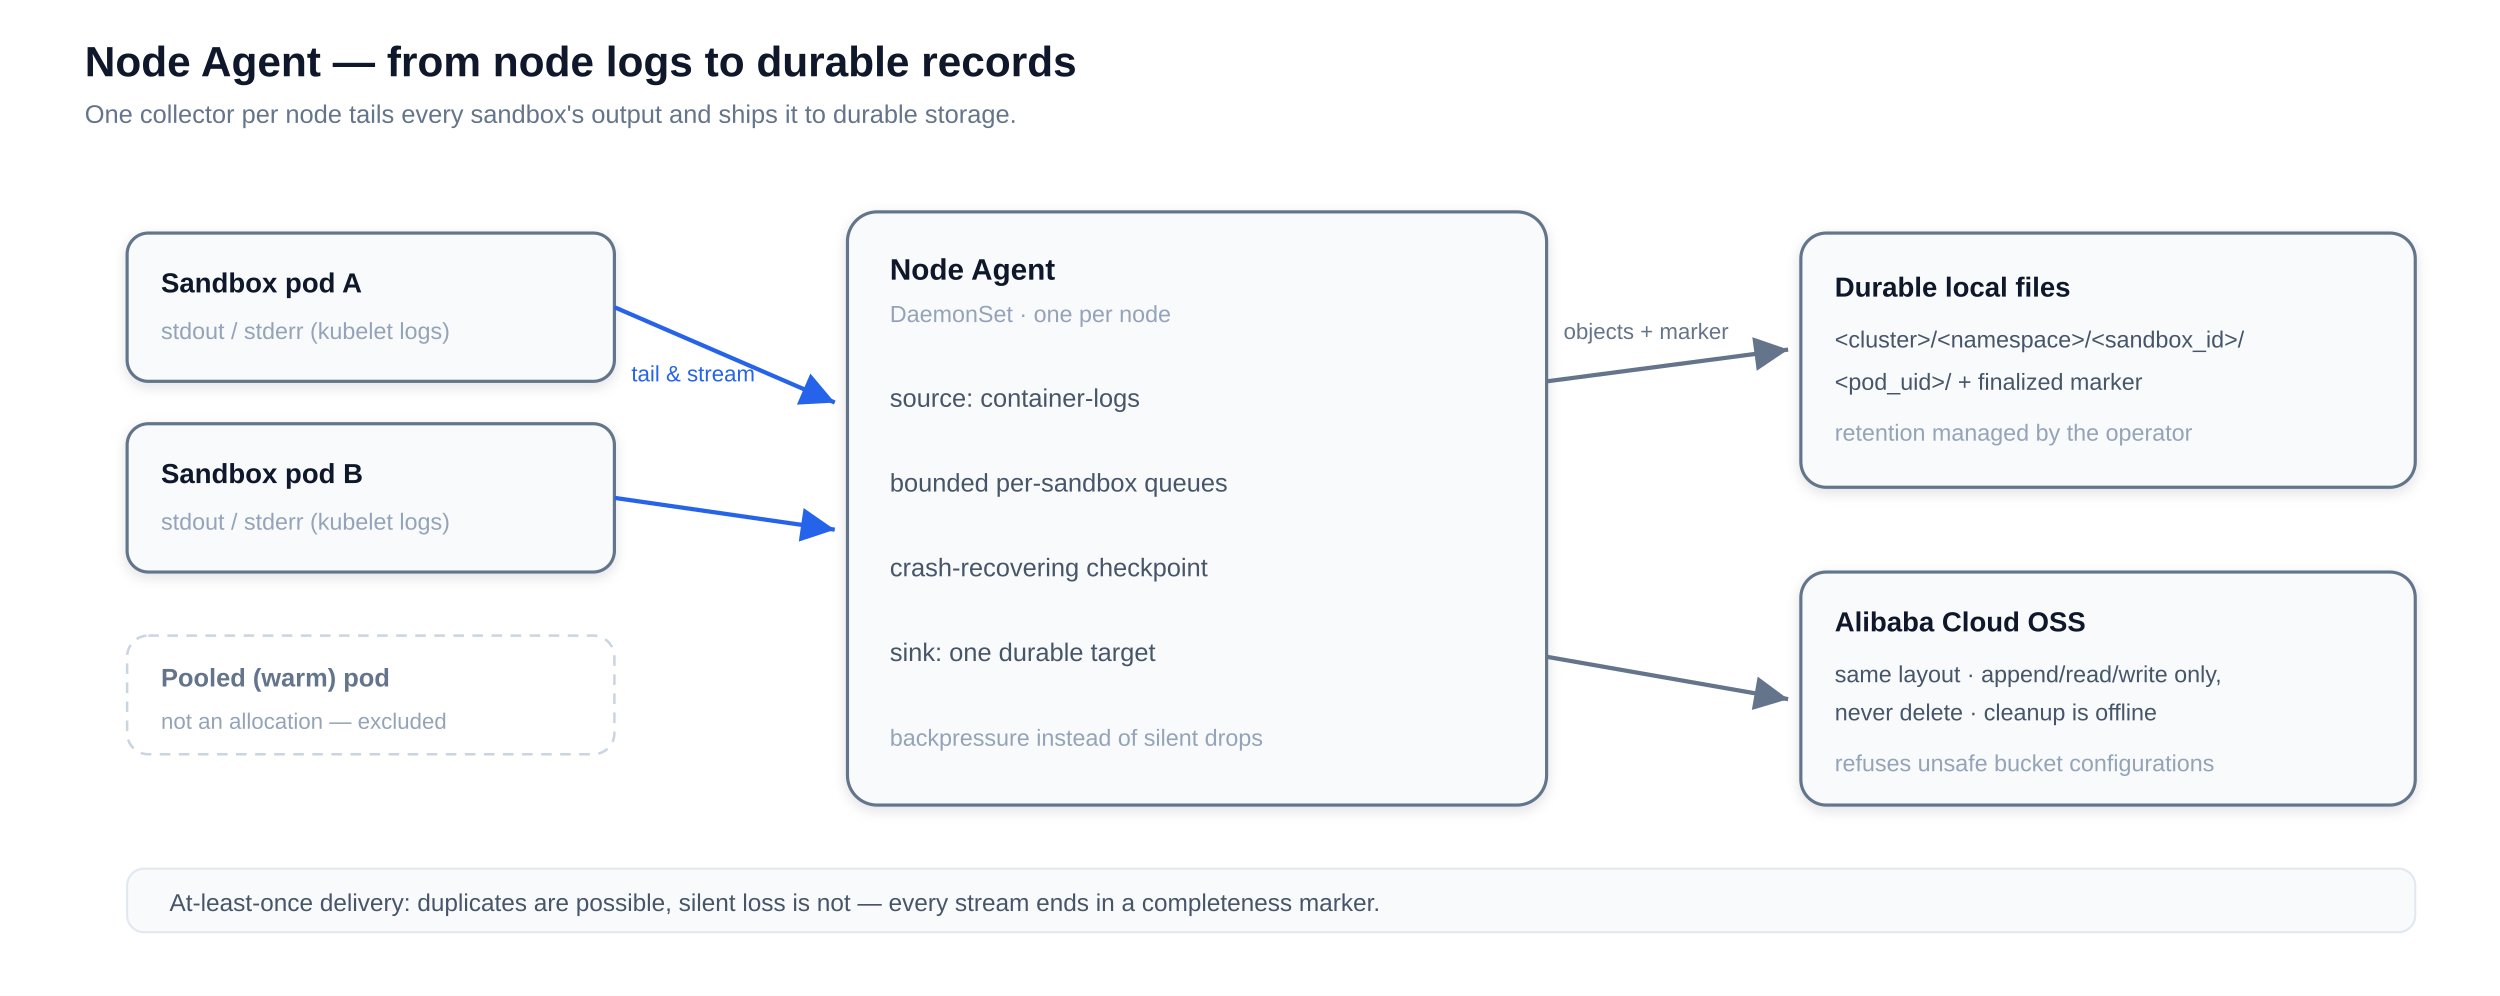
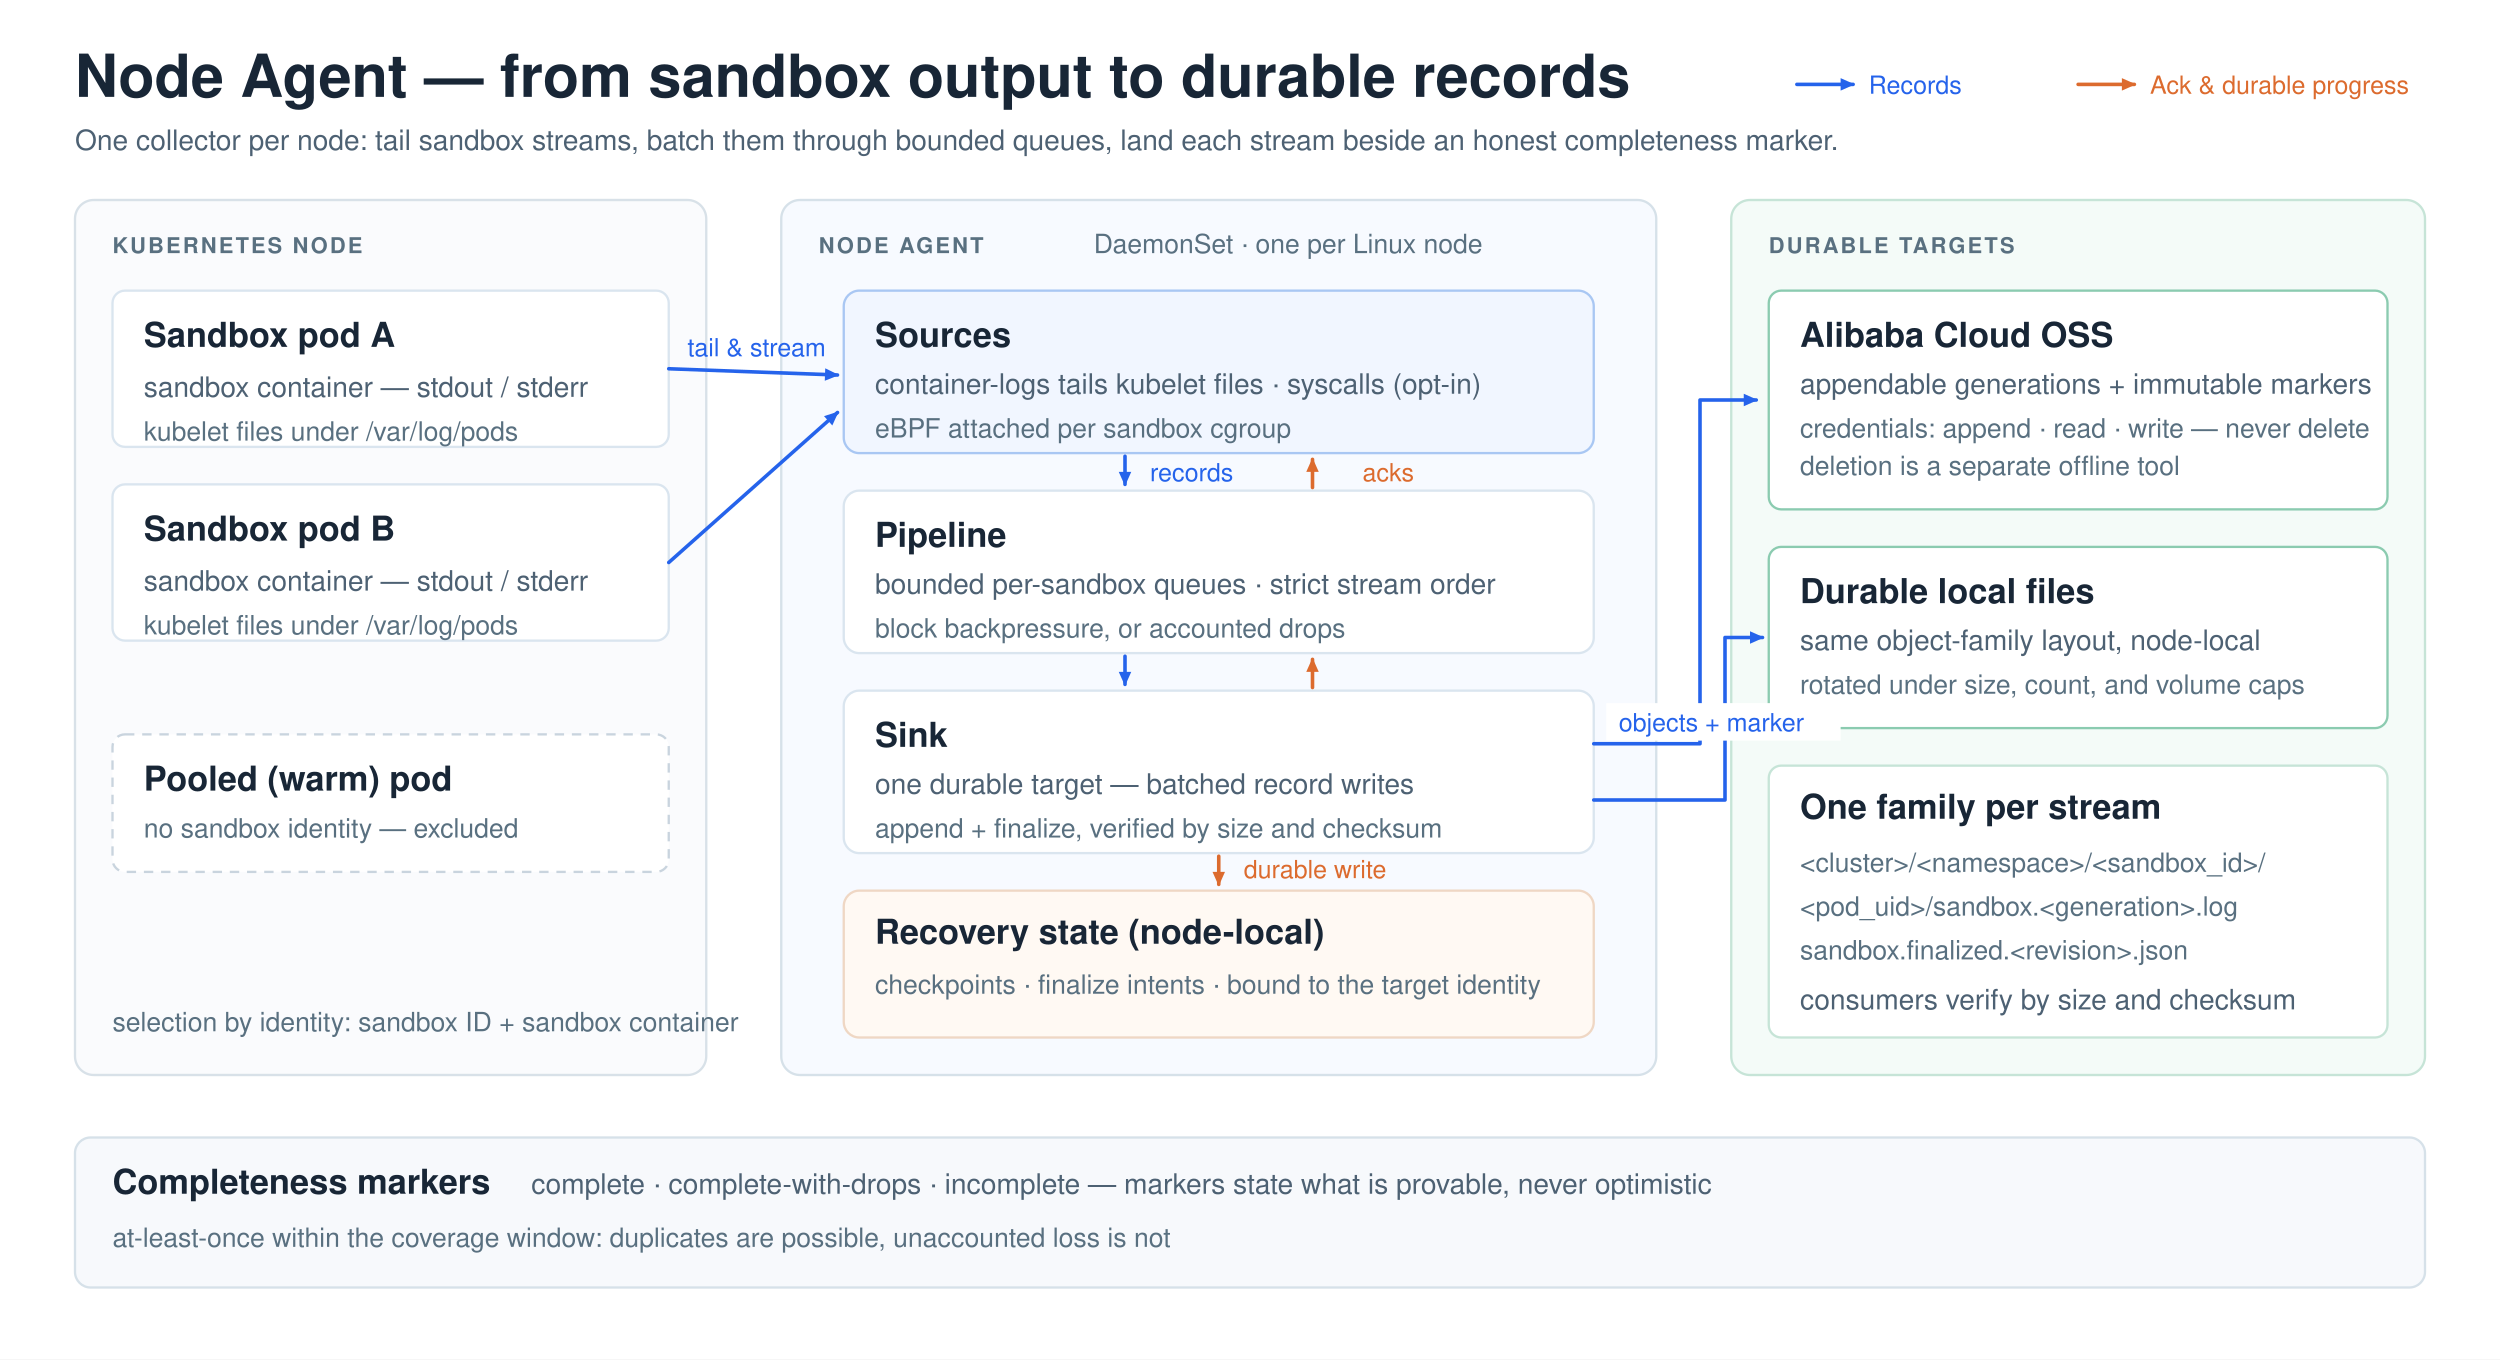
- <svg xmlns="http://www.w3.org/2000/svg" width="1180" height="470" viewBox="0 0 1180 470" font-family="-apple-system,'Helvetica Neue',Arial,sans-serif">
+ <svg xmlns="http://www.w3.org/2000/svg" width="1600" height="870" viewBox="0 0 1600 870" role="img" aria-labelledby="title desc">
  <defs>
-     <marker id="mB" markerWidth="10" markerHeight="10" refX="8" refY="4" orient="auto">
-       <path d="M0,0 L8,4 L0,8 Z" fill="#2563eb" />
+     <marker id="data" markerWidth="9" markerHeight="8" refX="8" refY="4" orient="auto" markerUnits="userSpaceOnUse">
+       <path d="M0 0L9 4L0 8Z" fill="#2563eb" />
    </marker>
-     <marker id="mG" markerWidth="10" markerHeight="10" refX="8" refY="4" orient="auto">
-       <path d="M0,0 L8,4 L0,8 Z" fill="#64748b" />
+     <marker id="ack" markerWidth="9" markerHeight="8" refX="8" refY="4" orient="auto" markerUnits="userSpaceOnUse">
+       <path d="M0 0L9 4L0 8Z" fill="#dc6b2e" />
    </marker>
-     <filter id="sh" x="-20%" y="-20%" width="140%" height="140%">
-       <feDropShadow dx="0" dy="2" stdDeviation="3" flood-color="#0f172a" flood-opacity="0.12" />
-     </filter>
+     <style>text{font-family:"Helvetica Neue",Helvetica,Arial,sans-serif;fill:#182636} .section{font-size:14px;font-weight:700;letter-spacing:1.4px;fill:#597080} .label{font-size:17px;fill:#597080} .body{font-size:18px;fill:#4d6173} .heading{font-size:22px;font-weight:600} .edge{font-size:16px;font-weight:500} </style>
  </defs>
-   <rect width="1180" height="470" fill="#ffffff" />
-   <text x="40" y="36" font-size="20" font-weight="700" fill="#0f172a">Node Agent — from node logs to durable records</text>
-   <text x="40" y="58" font-size="12" fill="#64748b">One collector per node tails every sandbox's output and ships it to durable storage.</text>
-   <rect x="60" y="110" width="230" height="70" rx="10" fill="#f8fafc" stroke="#64748b" stroke-width="1.5" filter="url(#sh)" />
-   <text x="76" y="138" font-size="13" font-weight="700" fill="#0f172a">Sandbox pod A</text>
-   <text x="76" y="160" font-size="11" fill="#94a3b8">stdout / stderr (kubelet logs)</text>
-   <rect x="60" y="200" width="230" height="70" rx="10" fill="#f8fafc" stroke="#64748b" stroke-width="1.5" filter="url(#sh)" />
-   <text x="76" y="228" font-size="13" font-weight="700" fill="#0f172a">Sandbox pod B</text>
-   <text x="76" y="250" font-size="11" fill="#94a3b8">stdout / stderr (kubelet logs)</text>
-   <rect x="60" y="300" width="230" height="56" rx="10" fill="#ffffff" stroke="#cbd5e1" stroke-width="1.2" stroke-dasharray="5,4" />
-   <text x="76" y="324" font-size="12" font-weight="700" fill="#64748b">Pooled (warm) pod</text>
-   <text x="76" y="344" font-size="10.5" fill="#94a3b8">not an allocation — excluded</text>
-   <rect x="400" y="100" width="330" height="280" rx="14" fill="#f8fafc" stroke="#64748b" stroke-width="1.5" filter="url(#sh)" />
-   <text x="420" y="132" font-size="14" font-weight="700" fill="#0f172a">Node Agent</text>
-   <text x="420" y="152" font-size="11" fill="#94a3b8">DaemonSet · one per node</text>
-   <text x="420" y="192" font-size="12" fill="#475569">source: container-logs</text>
-   <text x="420" y="232" font-size="12" fill="#475569">bounded per-sandbox queues</text>
-   <text x="420" y="272" font-size="12" fill="#475569">crash-recovering checkpoint</text>
-   <text x="420" y="312" font-size="12" fill="#475569">sink: one durable target</text>
-   <text x="420" y="352" font-size="11" fill="#94a3b8">backpressure instead of silent drops</text>
-   <rect x="850" y="110" width="290" height="120" rx="12" fill="#f8fafc" stroke="#64748b" stroke-width="1.5" filter="url(#sh)" />
-   <text x="866" y="140" font-size="13" font-weight="700" fill="#0f172a">Durable local files</text>
-   <text x="866" y="164" font-size="11" fill="#475569">&lt;cluster&gt;/&lt;namespace&gt;/&lt;sandbox_id&gt;/</text>
-   <text x="866" y="184" font-size="11" fill="#475569">  &lt;pod_uid&gt;/ + finalized marker</text>
-   <text x="866" y="208" font-size="11" fill="#94a3b8">retention managed by the operator</text>
-   <rect x="850" y="270" width="290" height="110" rx="12" fill="#f8fafc" stroke="#64748b" stroke-width="1.5" filter="url(#sh)" />
-   <text x="866" y="298" font-size="13" font-weight="700" fill="#0f172a">Alibaba Cloud OSS</text>
-   <text x="866" y="322" font-size="11" fill="#475569">same layout · append/read/write only,</text>
-   <text x="866" y="340" font-size="11" fill="#475569">never delete · cleanup is offline</text>
-   <text x="866" y="364" font-size="11" fill="#94a3b8">refuses unsafe bucket configurations</text>
-   <path d="M290,145 L394,190" stroke="#2563eb" stroke-width="2" marker-end="url(#mB)" fill="none" />
-   <path d="M290,235 L394,250" stroke="#2563eb" stroke-width="2" marker-end="url(#mB)" fill="none" />
-   <text x="298" y="180" font-size="10.5" fill="#2563eb">tail &amp; stream</text>
-   <path d="M730,180 L844,165" stroke="#64748b" stroke-width="2" marker-end="url(#mG)" fill="none" />
-   <path d="M730,310 L844,330" stroke="#64748b" stroke-width="2" marker-end="url(#mG)" fill="none" />
-   <text x="738" y="160" font-size="10.5" fill="#64748b">objects + marker</text>
-   <rect x="60" y="410" width="1080" height="30" rx="8" fill="#f8fafc" stroke="#e2e8f0" />
-   <text x="80" y="430" font-size="11.5" fill="#475569">At-least-once delivery: duplicates are possible, silent loss is not — every stream ends in a completeness marker.</text>
+   <rect width="1600" height="870" fill="#ffffff" />
+   <text x="48" y="62" font-size="38" font-weight="700">Node Agent — from sandbox output to durable records</text>
+   <text x="48" y="96" class="body">One collector per node: tail sandbox streams, batch them through bounded queues, land each stream beside an honest completeness marker.</text>
+   <path d="M1150 54h36" fill="none" stroke="#2563eb" stroke-width="2.3" stroke-linejoin="round" stroke-linecap="round" marker-end="url(#data)" />
+   <text x="1196" y="60" class="edge" style="fill:#2563eb">Records</text>
+   <path d="M1330 54h36" fill="none" stroke="#dc6b2e" stroke-width="2.3" stroke-linejoin="round" stroke-linecap="round" marker-end="url(#ack)" />
+   <text x="1376" y="60" class="edge" style="fill:#dc6b2e">Ack &amp; durable progress</text>
+   <rect x="48" y="128" width="404" height="560" rx="12" fill="#fafbfd" stroke="#d8e1e8" stroke-width="1.5" />
+   <text x="72" y="162" class="section">KUBERNETES NODE</text>
+   <rect x="72" y="186" width="356" height="100" rx="8" fill="#ffffff" stroke="#dae5ef" stroke-width="1.5" />
+   <text x="92" y="222" class="heading">Sandbox pod A</text>
+   <text x="92" y="254" class="body">sandbox container — stdout / stderr</text>
+   <text x="92" y="282" class="label">kubelet files under /var/log/pods</text>
+   <rect x="72" y="310" width="356" height="100" rx="8" fill="#ffffff" stroke="#dae5ef" stroke-width="1.5" />
+   <text x="92" y="346" class="heading">Sandbox pod B</text>
+   <text x="92" y="378" class="body">sandbox container — stdout / stderr</text>
+   <text x="92" y="406" class="label">kubelet files under /var/log/pods</text>
+   <rect x="72" y="470" width="356" height="88" rx="8" fill="#ffffff" stroke="#c9d4de" stroke-width="1.5" stroke-dasharray="6 5" />
+   <text x="92" y="506" class="heading">Pooled (warm) pod</text>
+   <text x="92" y="536" class="label">no sandbox identity — excluded</text>
+   <text x="72" y="660" class="label">selection by identity: sandbox ID + sandbox container</text>
+   <rect x="500" y="128" width="560" height="560" rx="12" fill="#f7faff" stroke="#d6e1e9" stroke-width="1.5" />
+   <text x="524" y="162" class="section">NODE AGENT</text>
+   <text x="700" y="162" class="label">DaemonSet · one per Linux node</text>
+   <rect x="540" y="186" width="480" height="104" rx="10" fill="#f1f6ff" stroke="#a9c7f3" stroke-width="1.5" />
+   <text x="560" y="222" class="heading">Sources</text>
+   <text x="560" y="252" class="body">container-logs tails kubelet files · syscalls (opt-in)</text>
+   <text x="560" y="280" class="label">eBPF attached per sandbox cgroup</text>
+   <rect x="540" y="314" width="480" height="104" rx="10" fill="#ffffff" stroke="#dae5ef" stroke-width="1.5" />
+   <text x="560" y="350" class="heading">Pipeline</text>
+   <text x="560" y="380" class="body">bounded per-sandbox queues · strict stream order</text>
+   <text x="560" y="408" class="label">block backpressure, or accounted drops</text>
+   <rect x="540" y="442" width="480" height="104" rx="10" fill="#ffffff" stroke="#dae5ef" stroke-width="1.5" />
+   <text x="560" y="478" class="heading">Sink</text>
+   <text x="560" y="508" class="body">one durable target — batched record writes</text>
+   <text x="560" y="536" class="label">append + finalize, verified by size and checksum</text>
+   <rect x="540" y="570" width="480" height="94" rx="10" fill="#fff9f3" stroke="#efd7c4" stroke-width="1.5" />
+   <text x="560" y="604" class="heading">Recovery state (node-local)</text>
+   <text x="560" y="636" class="label">checkpoints · finalize intents · bound to the target identity</text>
+   <path d="M720 292V310" fill="none" stroke="#2563eb" stroke-width="2.3" stroke-linejoin="round" stroke-linecap="round" marker-end="url(#data)" />
+   <text x="736" y="308" class="edge" style="fill:#2563eb">records</text>
+   <path d="M840 312V294" fill="none" stroke="#dc6b2e" stroke-width="2.3" stroke-linejoin="round" stroke-linecap="round" marker-end="url(#ack)" />
+   <text x="872" y="308" class="edge" style="fill:#dc6b2e">acks</text>
+   <path d="M720 420V438" fill="none" stroke="#2563eb" stroke-width="2.3" stroke-linejoin="round" stroke-linecap="round" marker-end="url(#data)" />
+   <path d="M840 440V422" fill="none" stroke="#dc6b2e" stroke-width="2.3" stroke-linejoin="round" stroke-linecap="round" marker-end="url(#ack)" />
+   <path d="M780 548V566" fill="none" stroke="#dc6b2e" stroke-width="2.3" stroke-linejoin="round" stroke-linecap="round" marker-end="url(#ack)" />
+   <text x="796" y="562" class="edge" style="fill:#dc6b2e">durable write</text>
+   <rect x="1108" y="128" width="444" height="560" rx="12" fill="#f4fbf8" stroke="#c6e4d7" stroke-width="1.5" />
+   <text x="1132" y="162" class="section">DURABLE TARGETS</text>
+   <rect x="1132" y="186" width="396" height="140" rx="8" fill="#ffffff" stroke="#8bcbb0" stroke-width="1.5" />
+   <text x="1152" y="222" class="heading">Alibaba Cloud OSS</text>
+   <text x="1152" y="252" class="body">appendable generations + immutable markers</text>
+   <text x="1152" y="280" class="label">credentials: append · read · write — never delete</text>
+   <text x="1152" y="304" class="label">deletion is a separate offline tool</text>
+   <rect x="1132" y="350" width="396" height="116" rx="8" fill="#ffffff" stroke="#8bcbb0" stroke-width="1.5" />
+   <text x="1152" y="386" class="heading">Durable local files</text>
+   <text x="1152" y="416" class="body">same object-family layout, node-local</text>
+   <text x="1152" y="444" class="label">rotated under size, count, and volume caps</text>
+   <rect x="1132" y="490" width="396" height="174" rx="8" fill="#ffffff" stroke="#c6e4d7" stroke-width="1.5" />
+   <text x="1152" y="524" class="heading">One family per stream</text>
+   <text x="1152" y="558" class="label">&lt;cluster&gt;/&lt;namespace&gt;/&lt;sandbox_id&gt;/</text>
+   <text x="1152" y="586" class="label">&lt;pod_uid&gt;/sandbox.&lt;generation&gt;.log</text>
+   <text x="1152" y="614" class="label">sandbox.finalized.&lt;revision&gt;.json</text>
+   <text x="1152" y="646" class="body">consumers verify by size and checksum</text>
+   <path d="M428 236L536 240" fill="none" stroke="#2563eb" stroke-width="2.3" stroke-linejoin="round" stroke-linecap="round" marker-end="url(#data)" />
+   <text x="440" y="228" class="edge" style="fill:#2563eb">tail &amp; stream</text>
+   <path d="M428 360L536 264" fill="none" stroke="#2563eb" stroke-width="2.3" stroke-linejoin="round" stroke-linecap="round" marker-end="url(#data)" />
+   <path d="M1020 476H1088V256H1124" fill="none" stroke="#2563eb" stroke-width="2.3" stroke-linejoin="round" stroke-linecap="round" marker-end="url(#data)" />
+   <path d="M1020 512H1104V408H1128" fill="none" stroke="#2563eb" stroke-width="2.3" stroke-linejoin="round" stroke-linecap="round" marker-end="url(#data)" />
+   <rect x="1028" y="450" width="150" height="24" fill="#ffffff" />
+   <text x="1036" y="468" class="edge" style="fill:#2563eb">objects + marker</text>
+   <rect x="48" y="728" width="1504" height="96" rx="10" fill="#f7f9fc" stroke="#d6e1e9" stroke-width="1.5" />
+   <text x="72" y="764" class="heading">Completeness markers</text>
+   <text x="340" y="764" class="body">complete · complete-with-drops · incomplete — markers state what is provable, never optimistic</text>
+   <text x="72" y="798" class="label">at-least-once within the coverage window: duplicates are possible, unaccounted loss is not</text>
</svg>
